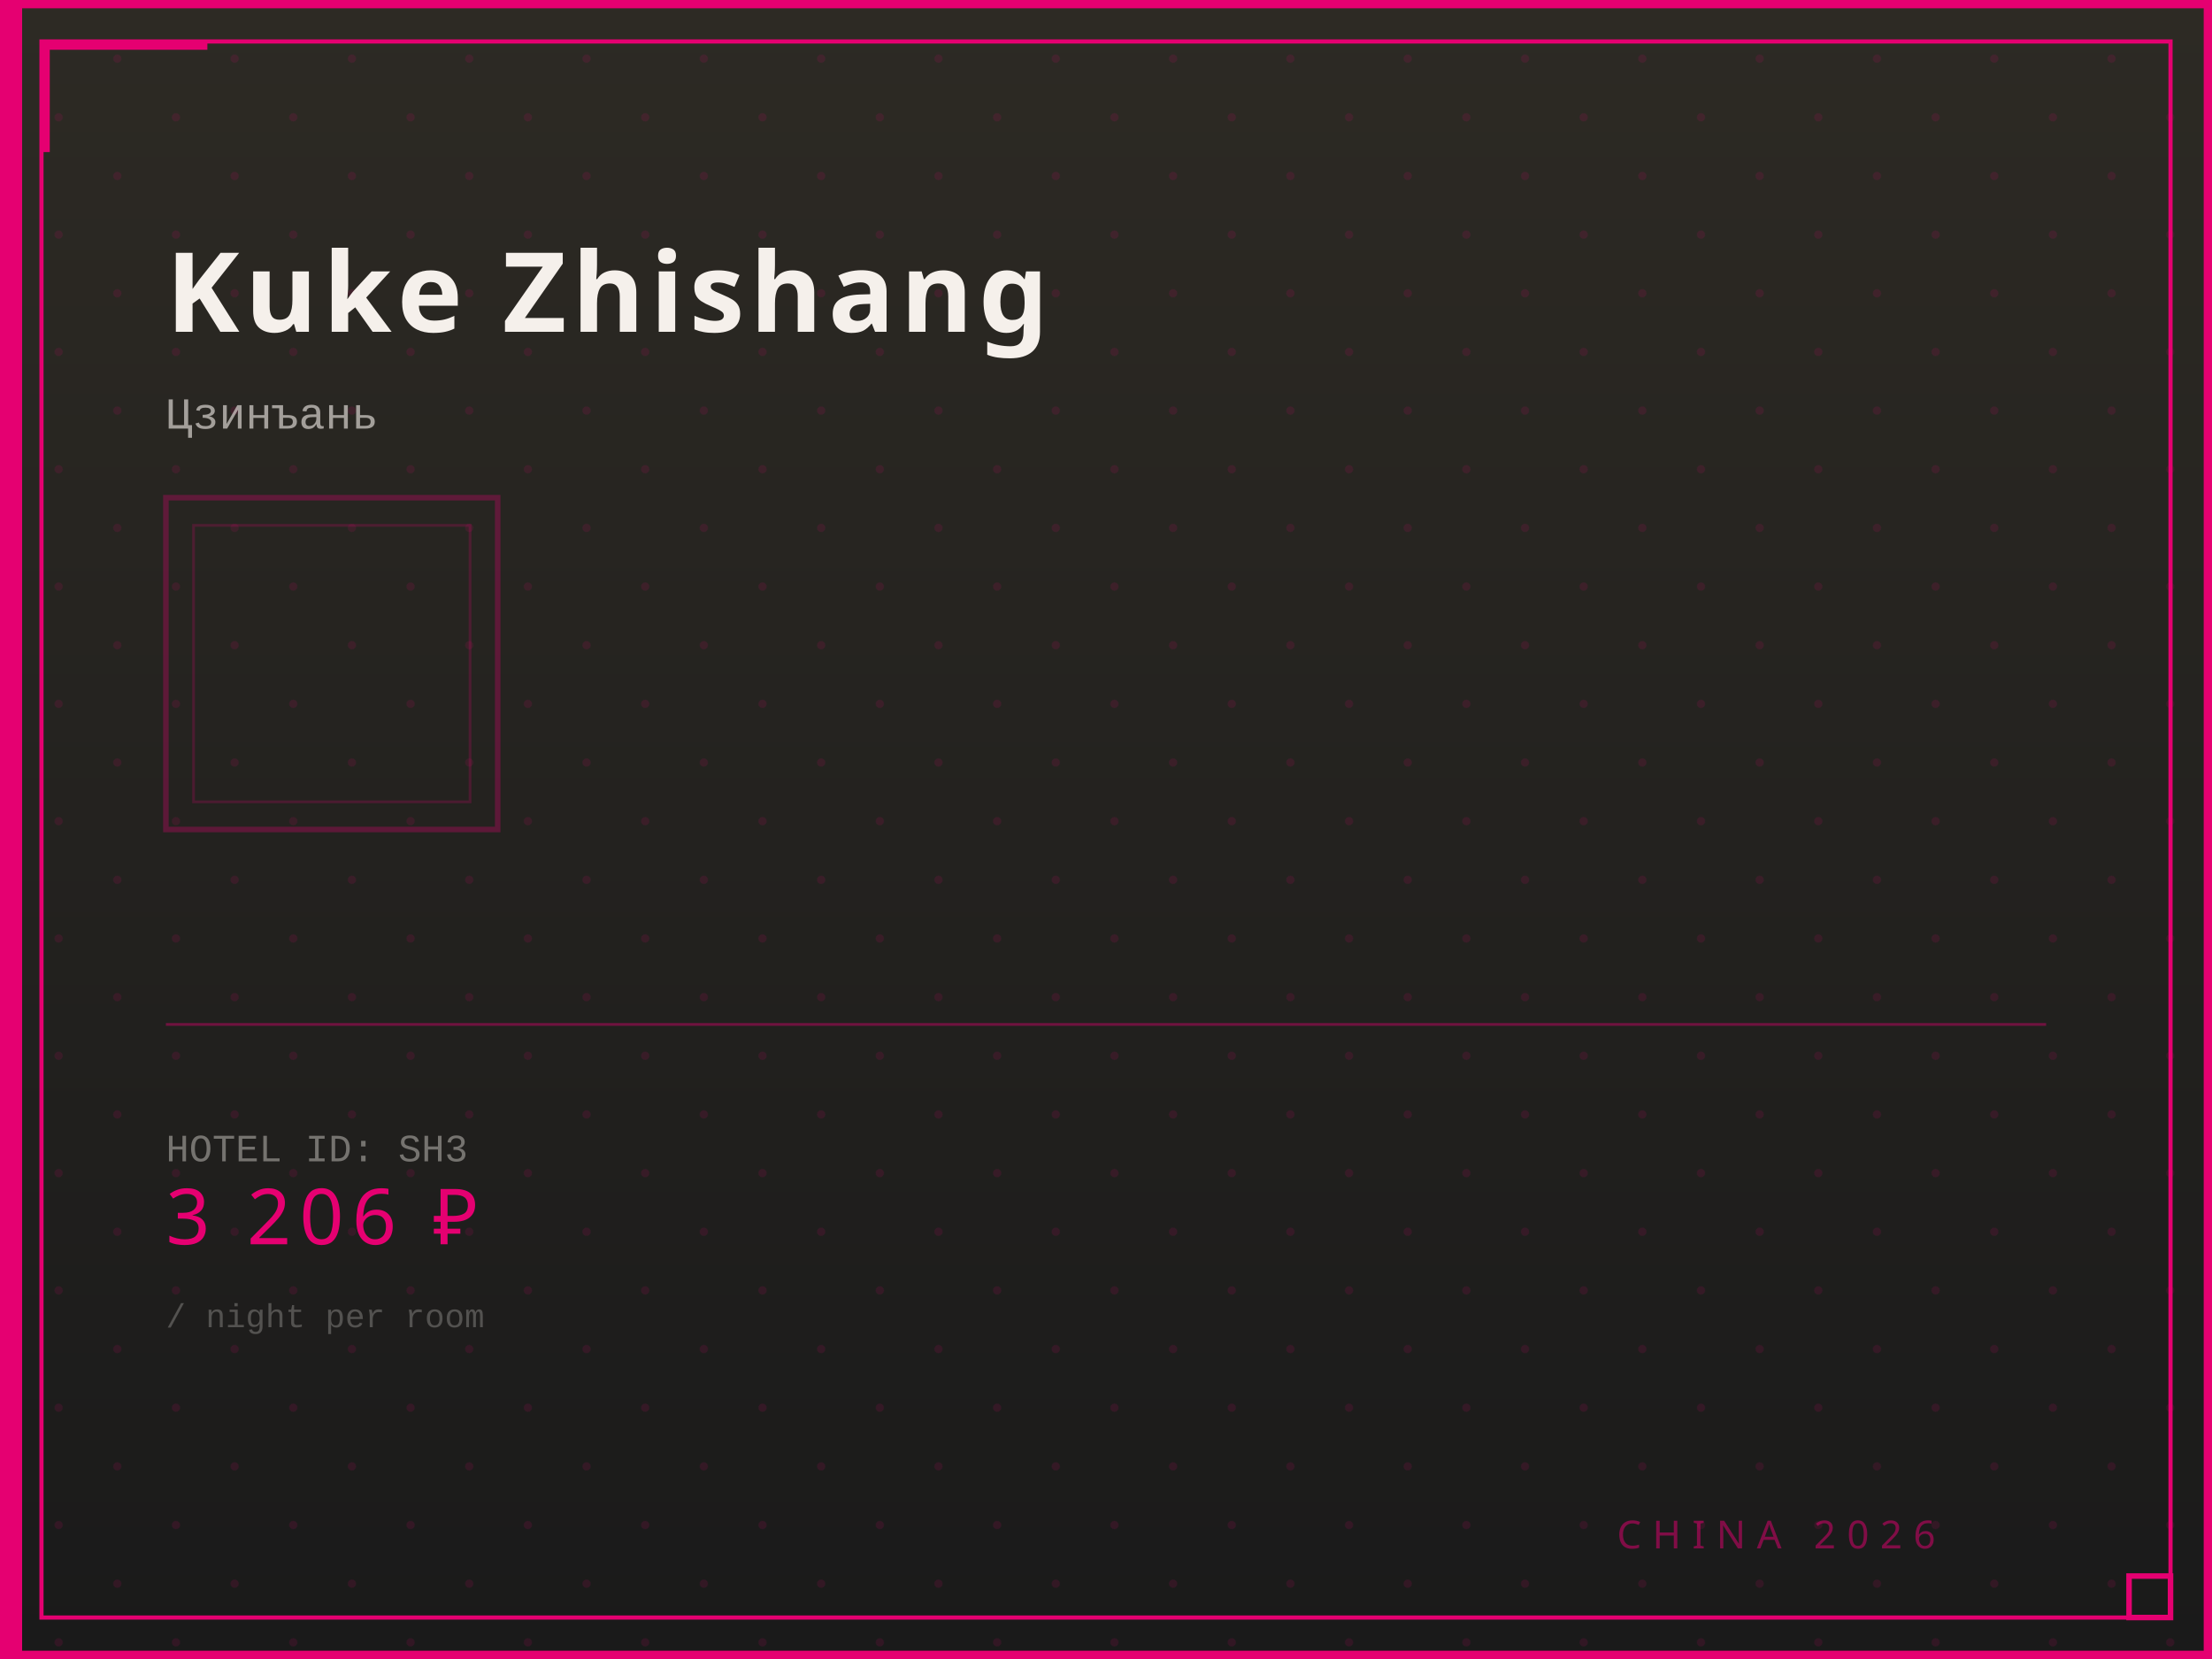
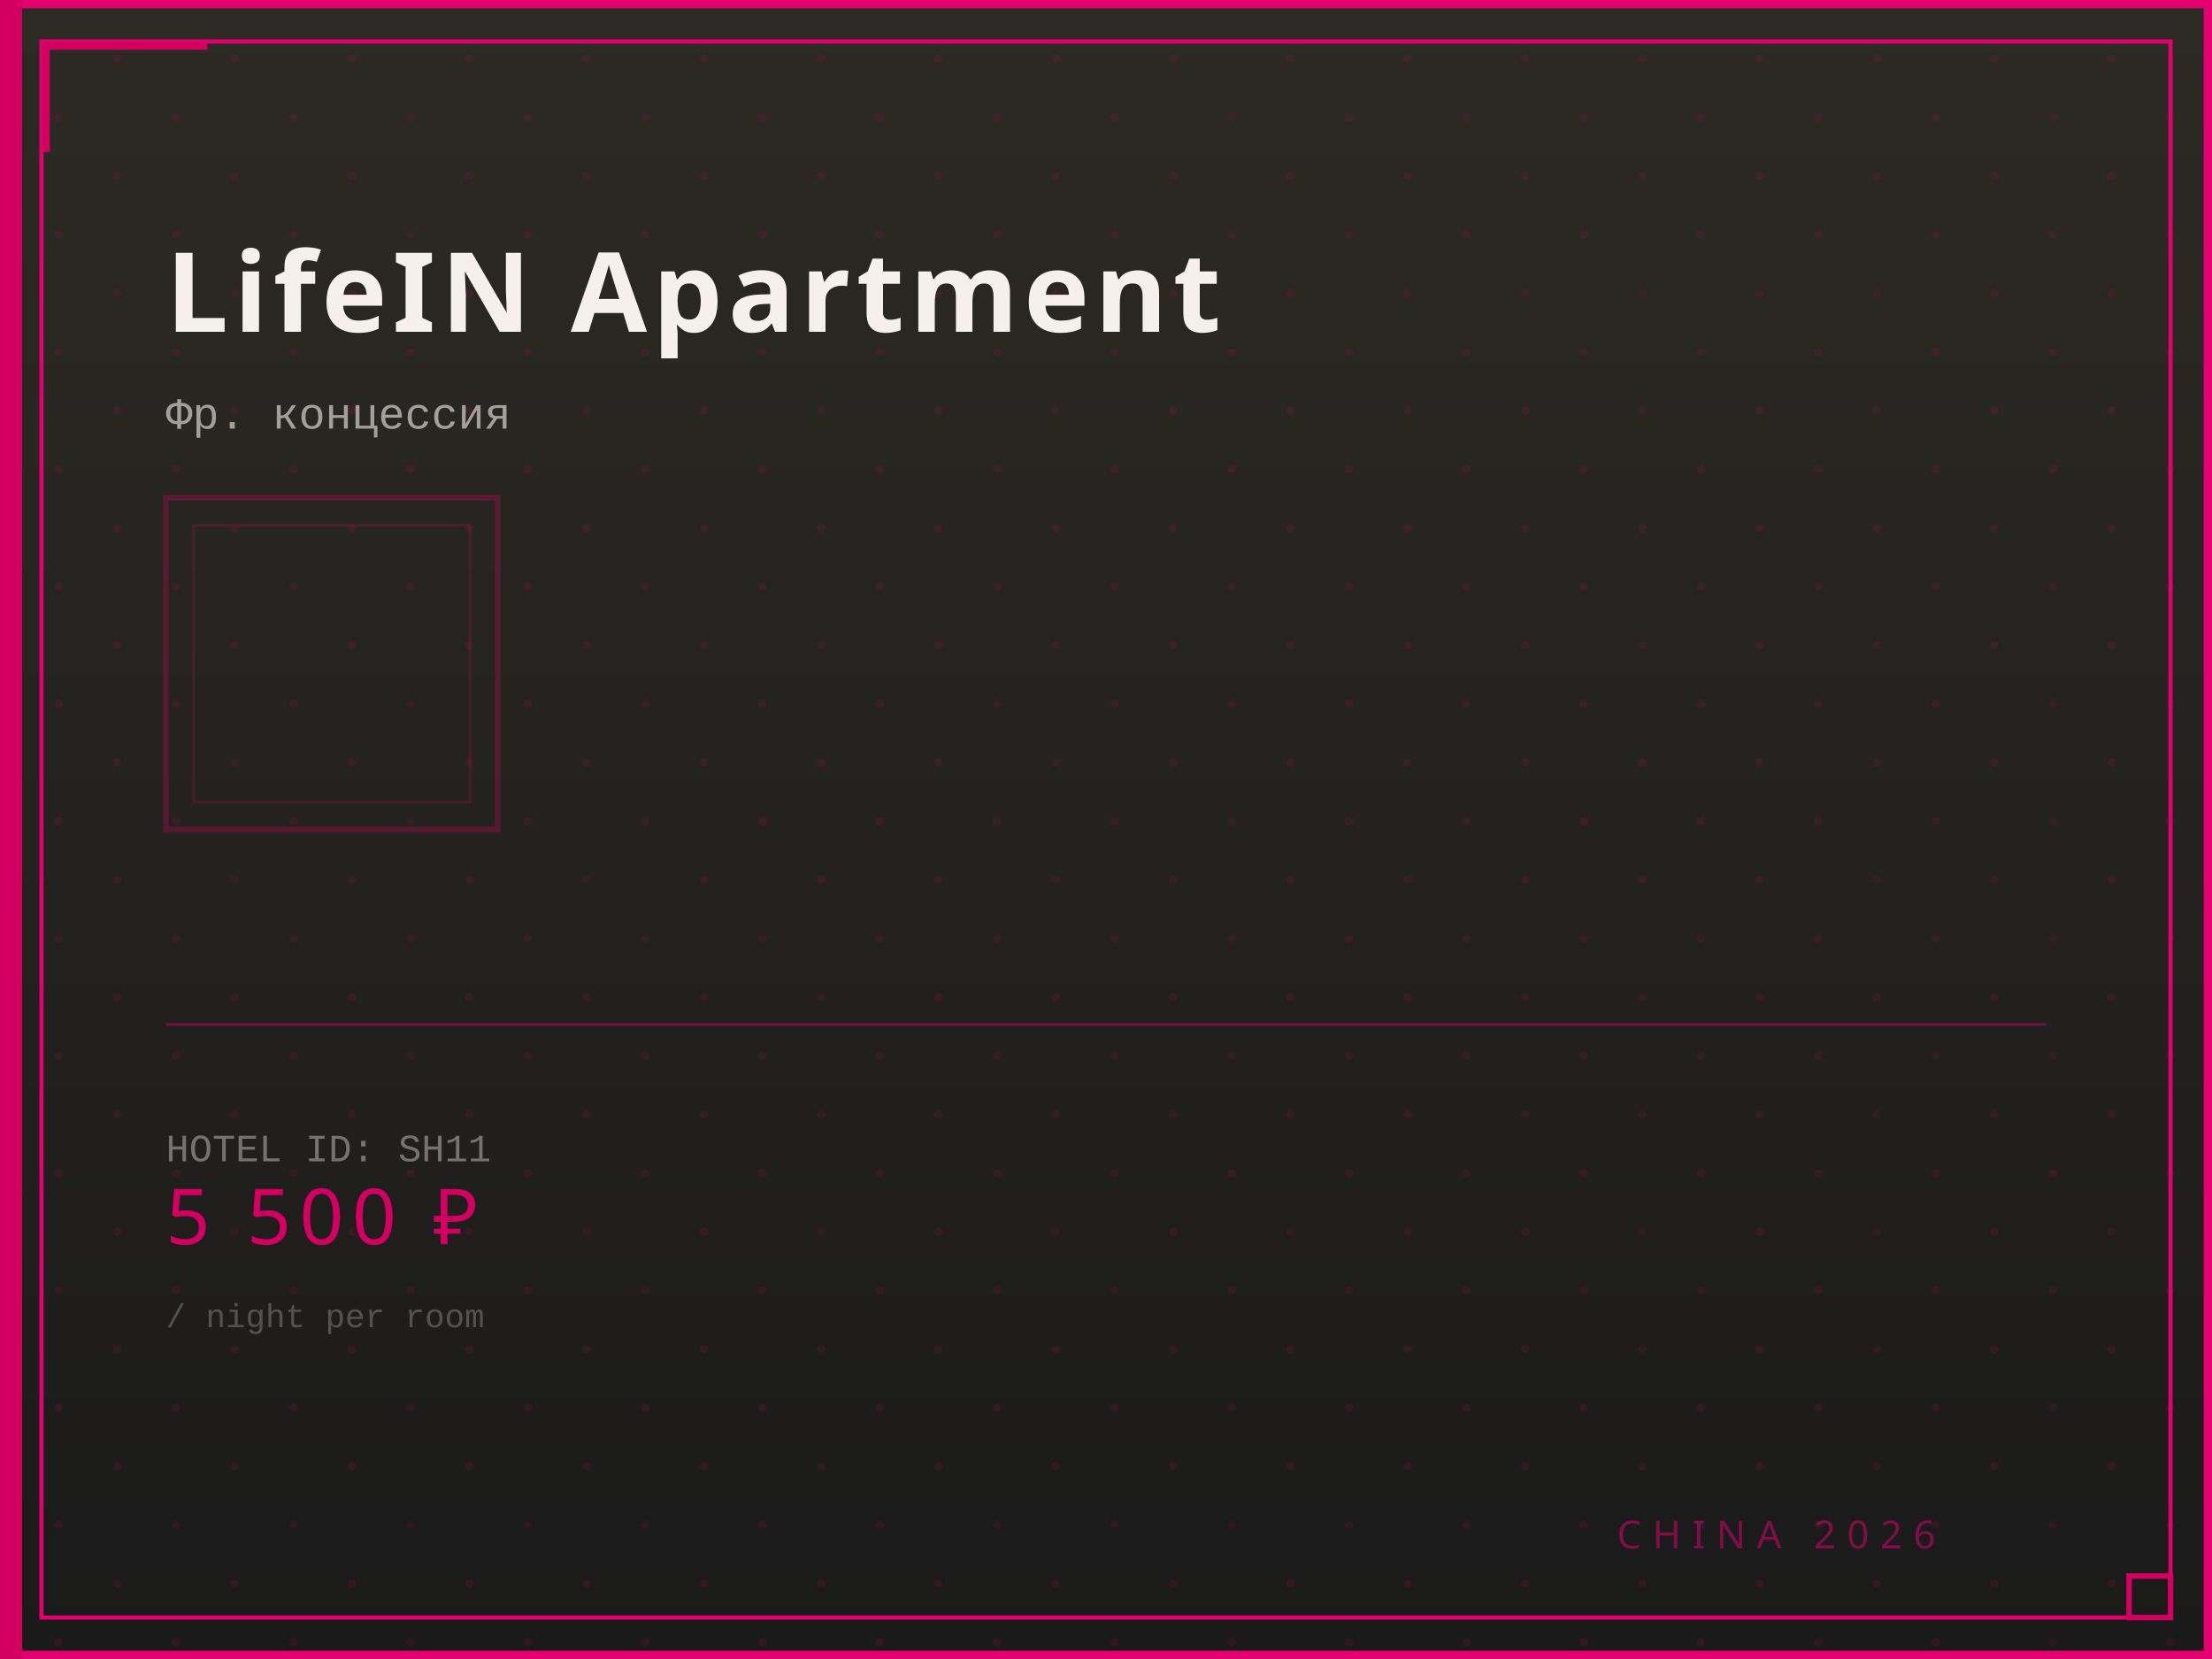
<svg xmlns="http://www.w3.org/2000/svg" width="800" height="600" viewBox="0 0 800 600">
  <defs>
    <linearGradient id="bg" x1="0%" y1="0%" x2="0%" y2="100%">
      <stop offset="0%" style="stop-color:#2D2A24" />
      <stop offset="100%" style="stop-color:#1A1A1A" />
    </linearGradient>
    <pattern id="dots" patternUnits="userSpaceOnUse" width="30" height="30" patternTransform="rotate(45)">
-       <circle cx="15" cy="15" r="1.5" fill="#E50071" opacity="0.12" />
+       <circle cx="15" cy="15" r="1.5" fill="#D40061" opacity="0.12" />
    </pattern>
  </defs>
  <rect width="800" height="600" fill="url(#bg)" />
  <rect width="800" height="600" fill="url(#dots)" />
  <rect x="0" y="0" width="800" height="600" fill="none" stroke="#E50071" stroke-width="6" />
  <rect x="15" y="15" width="770" height="570" fill="none" stroke="#E50071" stroke-width="1.5" />
-   <rect x="0" y="0" width="8" height="600" fill="#E50071" />
-   <rect x="15" y="15" width="60" height="3" fill="#E50071" />
-   <rect x="15" y="15" width="3" height="40" fill="#E50071" />
-   <rect x="60" y="180" width="120" height="120" fill="none" stroke="#E50071" stroke-width="2" opacity="0.3" />
-   <rect x="70" y="190" width="100" height="100" fill="none" stroke="#E50071" stroke-width="1" opacity="0.2" />
-   <text x="60" y="120" font-family="Impact, 'Arial Black', sans-serif" font-size="40" font-weight="900" fill="#F5F0EB" letter-spacing="2">Kuke Zhishang</text>
-   <text x="60" y="155" font-family="'Courier New', monospace" font-size="16" fill="#F5F0EB" opacity="0.6">Цзинъань</text>
+   <rect x="0" y="0" width="8" height="600" fill="#D40061" />
+   <rect x="15" y="15" width="60" height="3" fill="#D40061" />
+   <rect x="15" y="15" width="3" height="40" fill="#D40061" />
+   <rect x="60" y="180" width="120" height="120" fill="none" stroke="#D40061" stroke-width="2" opacity="0.3" />
+   <rect x="70" y="190" width="100" height="100" fill="none" stroke="#D40061" stroke-width="1" opacity="0.2" />
+   <text x="60" y="120" font-family="Impact, 'Arial Black', sans-serif" font-size="40" font-weight="900" fill="#F5F0EB" letter-spacing="2">LifeIN Apartment</text>
+   <text x="60" y="155" font-family="'Courier New', monospace" font-size="16" fill="#F5F0EB" opacity="0.6">Фр. концессия</text>
  <rect x="60" y="370" width="680" height="1" fill="#E50071" opacity="0.4" />
-   <text x="60" y="420" font-family="'Courier New', monospace" font-size="14" fill="#F5F0EB" opacity="0.4">HOTEL ID: SH3</text>
-   <text x="60" y="450" font-family="Impact, 'Arial Black', sans-serif" font-size="28" fill="#E50071" letter-spacing="3">3 206 ₽</text>
+   <text x="60" y="420" font-family="'Courier New', monospace" font-size="14" fill="#F5F0EB" opacity="0.4">HOTEL ID: SH11</text>
+   <text x="60" y="450" font-family="Impact, 'Arial Black', sans-serif" font-size="28" fill="#D40061" letter-spacing="3">5 500 ₽</text>
  <text x="60" y="480" font-family="'Courier New', monospace" font-size="12" fill="#F5F0EB" opacity="0.25">/ night per room</text>
  <text x="700" y="560" font-family="Impact, 'Arial Black', sans-serif" font-size="14" fill="#E50071" letter-spacing="4" opacity="0.5" text-anchor="end">CHINA 2026</text>
-   <rect x="770" y="570" width="15" height="15" fill="none" stroke="#E50071" stroke-width="2" />
+   <rect x="770" y="570" width="15" height="15" fill="none" stroke="#D40061" stroke-width="2" />
</svg>
